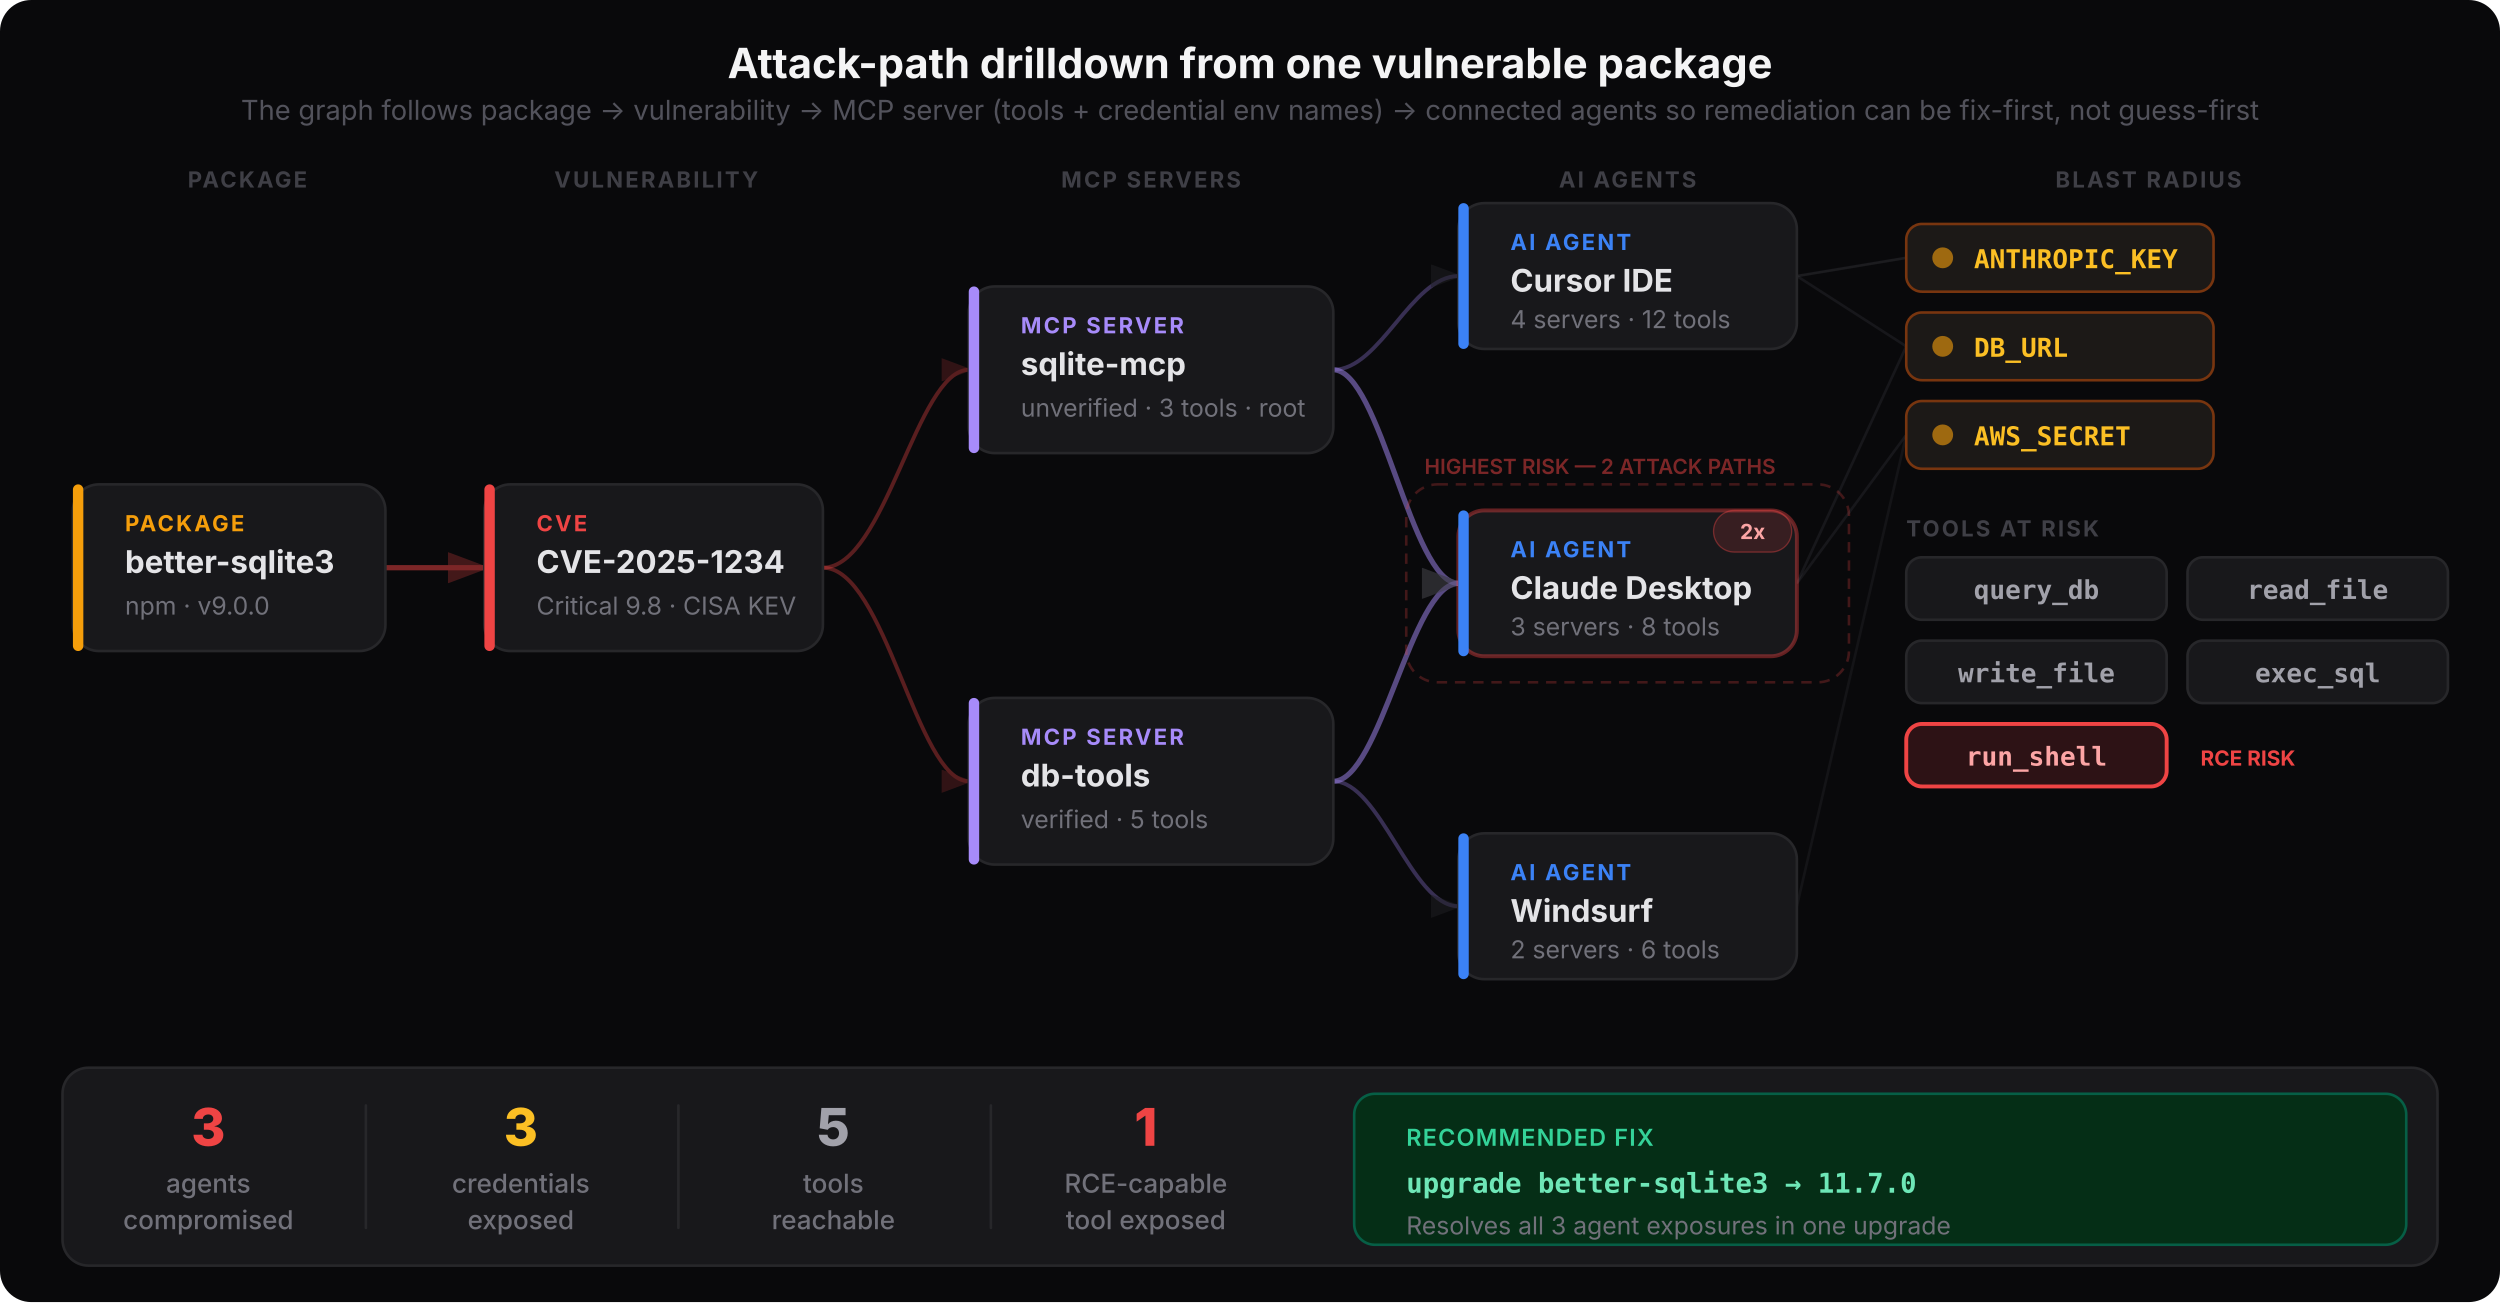
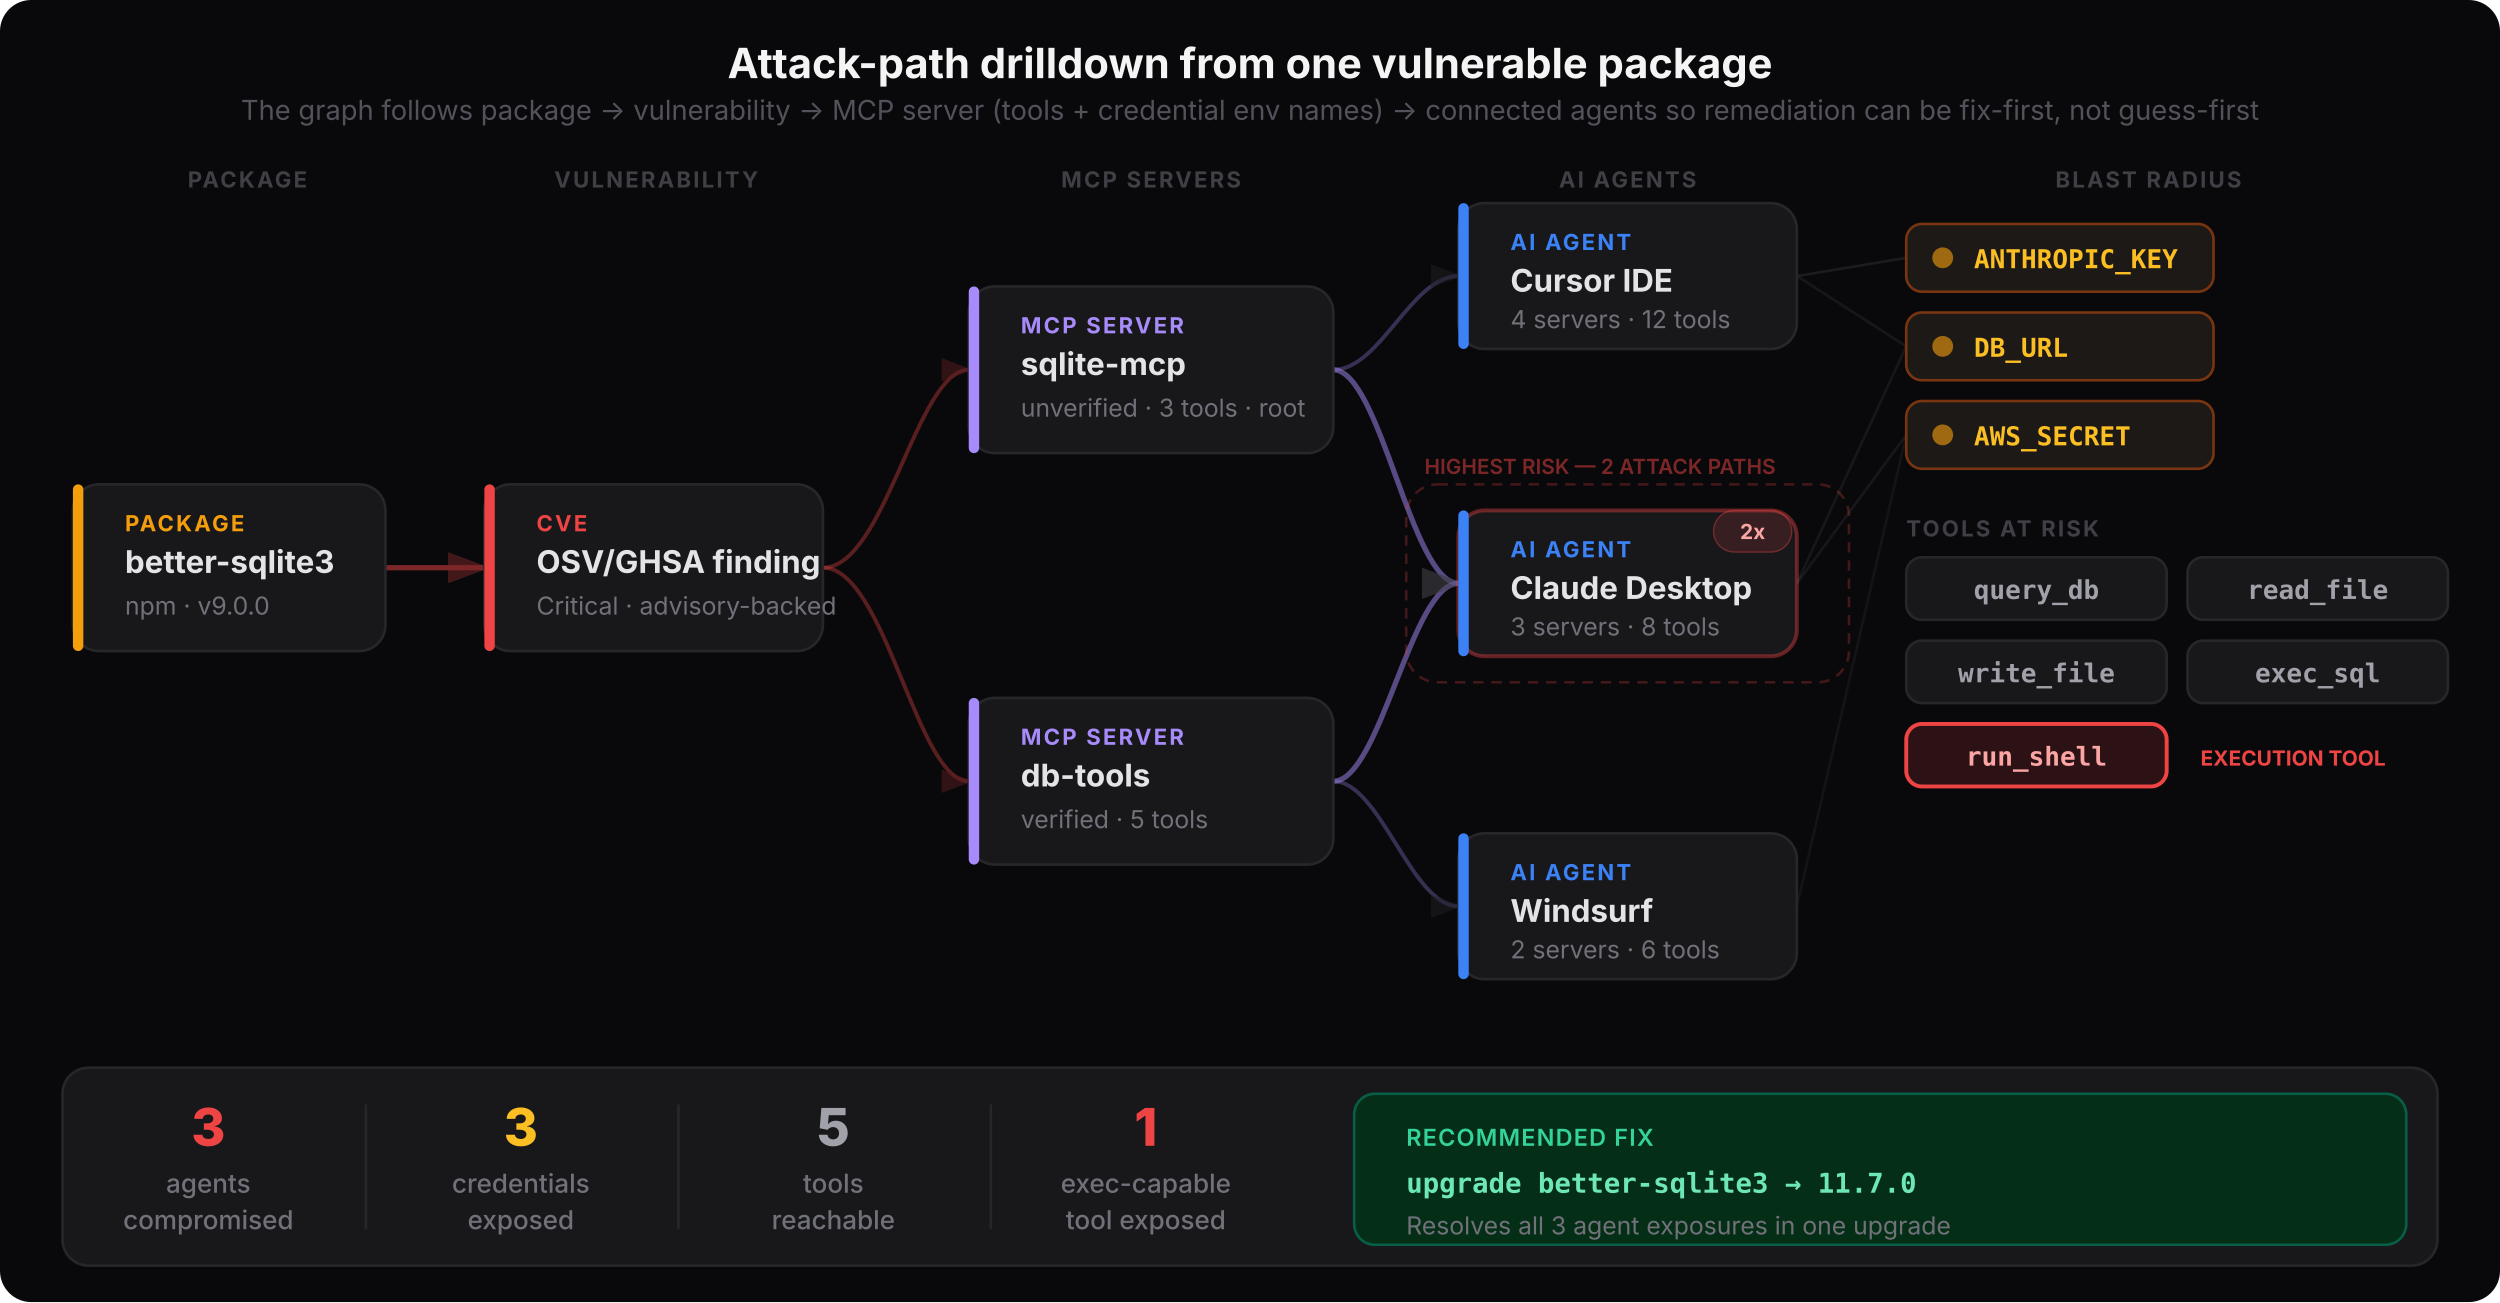
<svg xmlns="http://www.w3.org/2000/svg" viewBox="0 0 960 500" fill="none">
  <style>
    text { font-family: system-ui, -apple-system, 'Segoe UI', sans-serif; }
    .title { font-size: 16px; font-weight: 700; fill: #f4f4f5; }
    .subtitle { font-size: 10.5px; font-weight: 400; fill: #52525b; }
    .node-type { font-size: 8.5px; font-weight: 700; letter-spacing: 0.1em; }
    .node-label { font-size: 12px; font-weight: 700; fill: #e4e4e7; }
    .node-detail { font-size: 9.5px; font-weight: 400; fill: #71717a; }
    .cred-label { font-size: 10px; font-weight: 600; font-family: ui-monospace, monospace; }
    .tool-label { font-size: 10px; font-weight: 600; font-family: ui-monospace, monospace; }
    .impact-num { font-size: 20px; font-weight: 800; }
    .impact-label { font-size: 10px; font-weight: 500; fill: #71717a; }
    .fix-label { font-size: 10.5px; font-weight: 700; font-family: ui-monospace, monospace; }
    .section-label { font-size: 8.5px; font-weight: 700; letter-spacing: 0.1em; fill: #3f3f46; }
  </style>
  <defs>
    <marker id="arrow-red" viewBox="0 0 8 6" refX="7" refY="3" markerWidth="8" markerHeight="6" orient="auto">
      <path d="M0 0 L8 3 L0 6Z" fill="#ef4444" opacity="0.5" />
    </marker>
    <marker id="arrow-muted" viewBox="0 0 8 6" refX="7" refY="3" markerWidth="8" markerHeight="6" orient="auto">
      <path d="M0 0 L8 3 L0 6Z" fill="#52525b" opacity="0.5" />
    </marker>
  </defs>
  <rect width="960" height="500" rx="12" fill="#09090b" />
  <text x="480" y="30" text-anchor="middle" class="title">Attack-path drilldown from one vulnerable package</text>
  <text x="480" y="46" text-anchor="middle" class="subtitle">The graph follows package → vulnerability → MCP server (tools + credential env names) → connected agents so remediation can be fix-first, not guess-first</text>
  <line x1="148" y1="218" x2="186" y2="218" stroke="#ef4444" stroke-width="2" opacity="0.5" marker-end="url(#arrow-red)" />
  <path d="M316 218 C340 218, 352 142, 372 142" stroke="#ef4444" stroke-width="1.5" opacity="0.35" fill="none" marker-end="url(#arrow-red)" />
  <path d="M316 218 C340 218, 352 300, 372 300" stroke="#ef4444" stroke-width="1.5" opacity="0.35" fill="none" marker-end="url(#arrow-red)" />
  <path d="M512 142 C530 142, 542 106, 560 106" stroke="#a78bfa" stroke-width="1.5" opacity="0.3" fill="none" marker-end="url(#arrow-muted)" />
  <path d="M512 142 C530 142, 542 224, 560 224" stroke="#a78bfa" stroke-width="2" opacity="0.5" fill="none" marker-end="url(#arrow-muted)" />
  <path d="M512 300 C530 300, 542 224, 560 224" stroke="#a78bfa" stroke-width="2" opacity="0.5" fill="none" marker-end="url(#arrow-muted)" />
  <path d="M512 300 C530 300, 542 348, 560 348" stroke="#a78bfa" stroke-width="1.5" opacity="0.3" fill="none" marker-end="url(#arrow-muted)" />
  <line x1="690" y1="106" x2="732" y2="99" stroke="#52525b" stroke-width="1" opacity="0.25" />
  <line x1="690" y1="106" x2="732" y2="133" stroke="#52525b" stroke-width="1" opacity="0.2" />
  <line x1="690" y1="224" x2="732" y2="133" stroke="#52525b" stroke-width="1" opacity="0.2" />
  <line x1="690" y1="224" x2="732" y2="167" stroke="#52525b" stroke-width="1" opacity="0.2" />
  <line x1="690" y1="348" x2="732" y2="167" stroke="#52525b" stroke-width="1" opacity="0.15" />
  <text x="95" y="72" text-anchor="middle" class="section-label">PACKAGE</text>
  <text x="252" y="72" text-anchor="middle" class="section-label">VULNERABILITY</text>
  <text x="442" y="72" text-anchor="middle" class="section-label">MCP SERVERS</text>
  <text x="625" y="72" text-anchor="middle" class="section-label">AI AGENTS</text>
  <text x="825" y="72" text-anchor="middle" class="section-label">BLAST RADIUS</text>
  <rect x="28" y="186" width="120" height="64" rx="10" fill="#18181b" stroke="#27272a" stroke-width="1" />
  <rect x="28" y="186" width="4" height="64" rx="2" fill="#f59e0b" />
  <text x="48" y="204" class="node-type" fill="#f59e0b">PACKAGE</text>
  <text x="48" y="220" class="node-label">better-sqlite3</text>
  <text x="48" y="236" class="node-detail">npm · v9.0.0</text>
  <rect x="186" y="186" width="130" height="64" rx="10" fill="#18181b" stroke="#27272a" stroke-width="1" />
  <rect x="186" y="186" width="4" height="64" rx="2" fill="#ef4444" />
  <text x="206" y="204" class="node-type" fill="#ef4444">CVE</text>
-   <text x="206" y="220" class="node-label" fill="#fca5a5">CVE-2025-1234</text>
-   <text x="206" y="236" class="node-detail">Critical 9.8 · CISA KEV</text>
+   <text x="206" y="220" class="node-label" fill="#fca5a5">OSV/GHSA finding</text>
+   <text x="206" y="236" class="node-detail">Critical · advisory-backed</text>
  <rect x="372" y="110" width="140" height="64" rx="10" fill="#18181b" stroke="#27272a" stroke-width="1" />
  <rect x="372" y="110" width="4" height="64" rx="2" fill="#a78bfa" />
  <text x="392" y="128" class="node-type" fill="#a78bfa">MCP SERVER</text>
  <text x="392" y="144" class="node-label">sqlite-mcp</text>
  <text x="392" y="160" class="node-detail">unverified · 3 tools · root</text>
  <rect x="372" y="268" width="140" height="64" rx="10" fill="#18181b" stroke="#27272a" stroke-width="1" />
  <rect x="372" y="268" width="4" height="64" rx="2" fill="#a78bfa" />
  <text x="392" y="286" class="node-type" fill="#a78bfa">MCP SERVER</text>
  <text x="392" y="302" class="node-label">db-tools</text>
  <text x="392" y="318" class="node-detail">verified · 5 tools</text>
  <rect x="560" y="78" width="130" height="56" rx="10" fill="#18181b" stroke="#27272a" stroke-width="1" />
  <rect x="560" y="78" width="4" height="56" rx="2" fill="#3b82f6" />
  <text x="580" y="96" class="node-type" fill="#3b82f6">AI AGENT</text>
  <text x="580" y="112" class="node-label">Cursor IDE</text>
  <text x="580" y="126" class="node-detail">4 servers · 12 tools</text>
  <rect x="560" y="196" width="130" height="56" rx="10" fill="#18181b" stroke="#ef4444" stroke-width="1.5" stroke-opacity="0.4" />
  <rect x="560" y="196" width="4" height="56" rx="2" fill="#3b82f6" />
  <text x="580" y="214" class="node-type" fill="#3b82f6">AI AGENT</text>
  <text x="580" y="230" class="node-label">Claude Desktop</text>
  <text x="580" y="244" class="node-detail">3 servers · 8 tools</text>
  <rect x="658" y="196" width="30" height="16" rx="8" fill="#ef4444" fill-opacity="0.15" stroke="#ef4444" stroke-width="0.5" stroke-opacity="0.4" />
  <text x="673" y="207" text-anchor="middle" font-size="8" font-weight="700" fill="#fca5a5" font-family="system-ui, sans-serif">2x</text>
  <rect x="560" y="320" width="130" height="56" rx="10" fill="#18181b" stroke="#27272a" stroke-width="1" />
  <rect x="560" y="320" width="4" height="56" rx="2" fill="#3b82f6" />
  <text x="580" y="338" class="node-type" fill="#3b82f6">AI AGENT</text>
  <text x="580" y="354" class="node-label">Windsurf</text>
  <text x="580" y="368" class="node-detail">2 servers · 6 tools</text>
  <rect x="732" y="86" width="118" height="26" rx="6" fill="#1c1917" stroke="#78350f" stroke-width="1" />
  <circle cx="746" cy="99" r="4" fill="#f59e0b" opacity="0.6" />
  <text x="758" y="103" class="cred-label" fill="#fbbf24">ANTHROPIC_KEY</text>
  <rect x="732" y="120" width="118" height="26" rx="6" fill="#1c1917" stroke="#78350f" stroke-width="1" />
  <circle cx="746" cy="133" r="4" fill="#f59e0b" opacity="0.6" />
  <text x="758" y="137" class="cred-label" fill="#fbbf24">DB_URL</text>
  <rect x="732" y="154" width="118" height="26" rx="6" fill="#1c1917" stroke="#78350f" stroke-width="1" />
  <circle cx="746" cy="167" r="4" fill="#f59e0b" opacity="0.6" />
  <text x="758" y="171" class="cred-label" fill="#fbbf24">AWS_SECRET</text>
  <text x="732" y="206" class="section-label">TOOLS AT RISK</text>
  <rect x="732" y="214" width="100" height="24" rx="6" fill="#18181b" stroke="#27272a" stroke-width="1" />
  <text x="782" y="230" text-anchor="middle" class="tool-label" fill="#a1a1aa">query_db</text>
  <rect x="840" y="214" width="100" height="24" rx="6" fill="#18181b" stroke="#27272a" stroke-width="1" />
  <text x="890" y="230" text-anchor="middle" class="tool-label" fill="#a1a1aa">read_file</text>
  <rect x="732" y="246" width="100" height="24" rx="6" fill="#18181b" stroke="#27272a" stroke-width="1" />
  <text x="782" y="262" text-anchor="middle" class="tool-label" fill="#a1a1aa">write_file</text>
  <rect x="840" y="246" width="100" height="24" rx="6" fill="#18181b" stroke="#27272a" stroke-width="1" />
  <text x="890" y="262" text-anchor="middle" class="tool-label" fill="#a1a1aa">exec_sql</text>
  <rect x="732" y="278" width="100" height="24" rx="6" fill="#2d1215" stroke="#ef4444" stroke-width="1.5" />
  <text x="782" y="294" text-anchor="middle" class="tool-label" fill="#fca5a5">run_shell</text>
-   <text x="845" y="294" font-size="8" font-weight="700" fill="#ef4444" font-family="system-ui, sans-serif">RCE RISK</text>
+   <text x="845" y="294" font-size="8" font-weight="700" fill="#ef4444" font-family="system-ui, sans-serif">EXECUTION TOOL</text>
  <rect x="540" y="186" width="170" height="76" rx="12" stroke="#ef4444" stroke-width="1" stroke-dasharray="4 3" stroke-opacity="0.25" fill="none" />
  <text x="547" y="182" font-size="8" font-weight="600" fill="#ef4444" opacity="0.5" font-family="system-ui, sans-serif">HIGHEST RISK — 2 ATTACK PATHS</text>
  <rect x="24" y="410" width="912" height="76" rx="10" fill="#18181b" stroke="#27272a" stroke-width="1" />
  <text x="80" y="440" text-anchor="middle" class="impact-num" fill="#ef4444">3</text>
  <text x="80" y="458" text-anchor="middle" class="impact-label">agents</text>
  <text x="80" y="472" text-anchor="middle" class="impact-label">compromised</text>
  <rect x="140" y="424" width="1" height="48" rx="0.5" fill="#27272a" />
  <text x="200" y="440" text-anchor="middle" class="impact-num" fill="#fbbf24">3</text>
  <text x="200" y="458" text-anchor="middle" class="impact-label">credentials</text>
  <text x="200" y="472" text-anchor="middle" class="impact-label">exposed</text>
  <rect x="260" y="424" width="1" height="48" rx="0.5" fill="#27272a" />
  <text x="320" y="440" text-anchor="middle" class="impact-num" fill="#a1a1aa">5</text>
  <text x="320" y="458" text-anchor="middle" class="impact-label">tools</text>
  <text x="320" y="472" text-anchor="middle" class="impact-label">reachable</text>
  <rect x="380" y="424" width="1" height="48" rx="0.5" fill="#27272a" />
  <text x="440" y="440" text-anchor="middle" class="impact-num" fill="#ef4444">1</text>
-   <text x="440" y="458" text-anchor="middle" class="impact-label">RCE-capable</text>
+   <text x="440" y="458" text-anchor="middle" class="impact-label">exec-capable</text>
  <text x="440" y="472" text-anchor="middle" class="impact-label">tool exposed</text>
  <rect x="520" y="420" width="404" height="58" rx="8" fill="#052e16" stroke="#065f46" stroke-width="1" />
  <text x="540" y="440" font-size="9" font-weight="600" fill="#34d399" letter-spacing="0.05em" font-family="system-ui, sans-serif">RECOMMENDED FIX</text>
  <text x="540" y="458" class="fix-label" fill="#6ee7b7">upgrade better-sqlite3 → 11.7.0</text>
  <text x="540" y="474" class="node-detail" fill="#34d399">Resolves all 3 agent exposures in one upgrade</text>
</svg>
